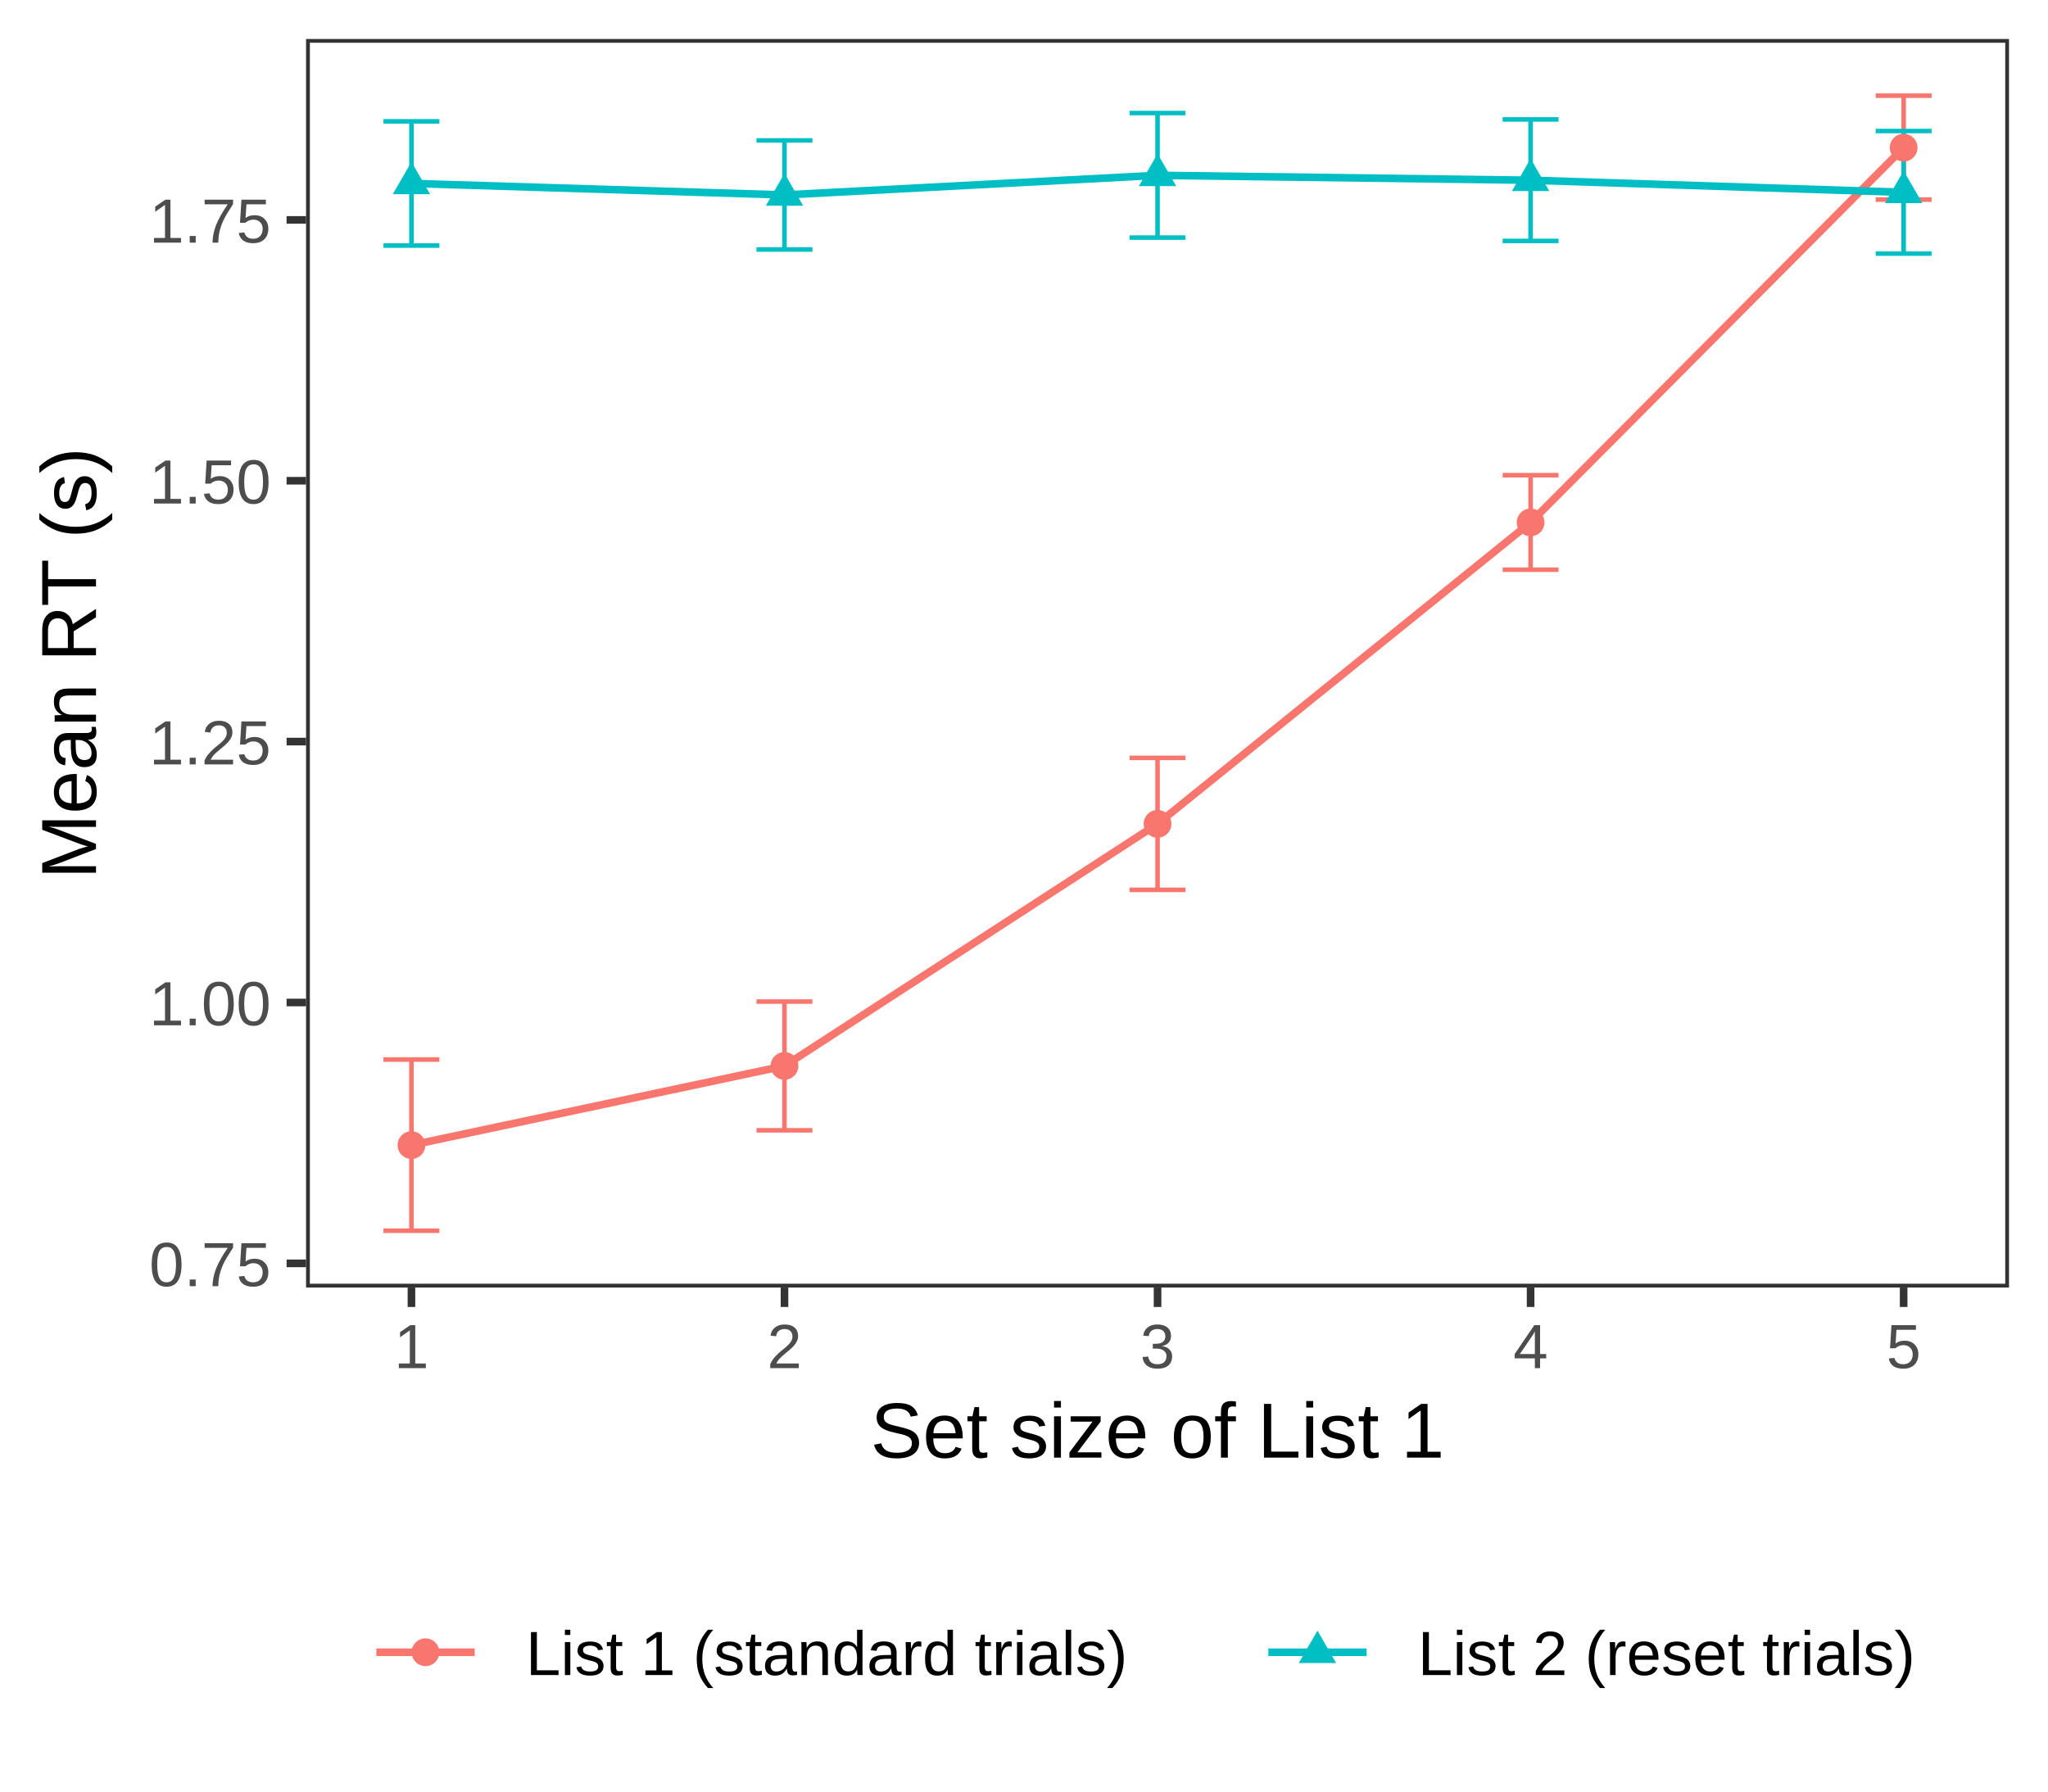
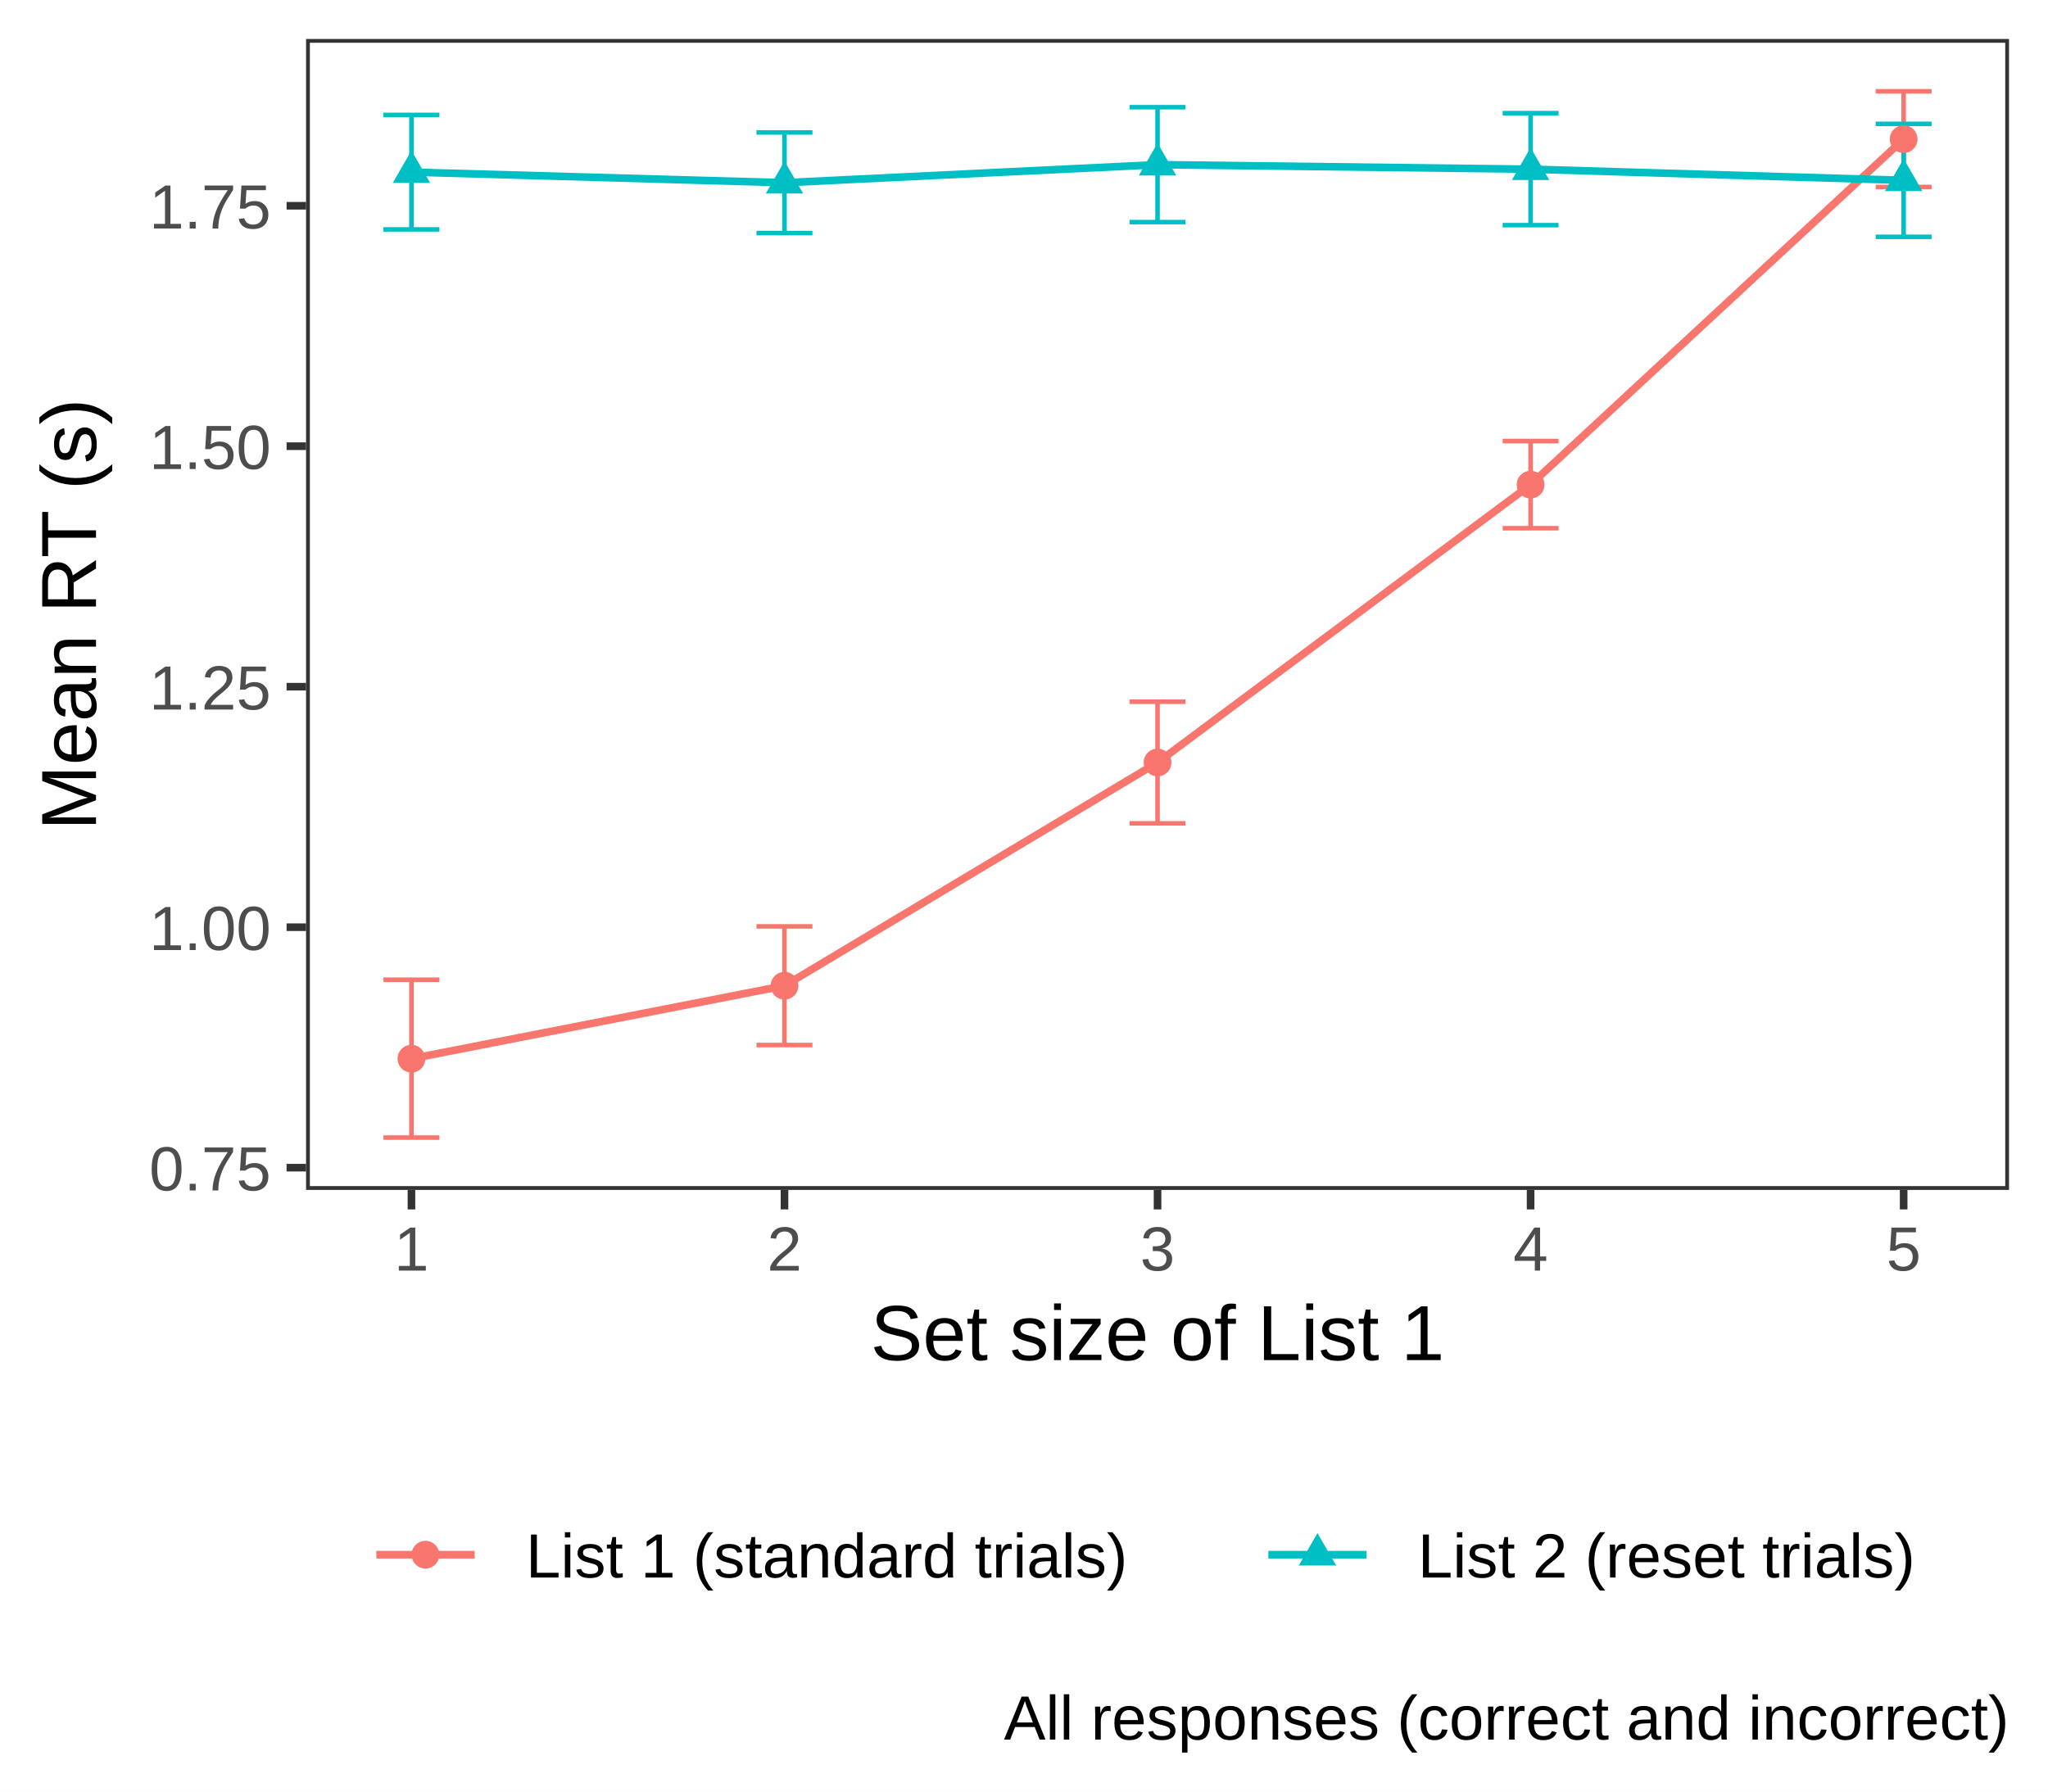
<svg xmlns="http://www.w3.org/2000/svg" class="svglite" width="288.00pt" height="252.00pt" viewBox="0 0 288.00 252.00">
  <defs>
    <style type="text/css">
    .svglite line, .svglite polyline, .svglite polygon, .svglite path, .svglite rect, .svglite circle {
      fill: none;
      stroke: #000000;
      stroke-linecap: round;
      stroke-linejoin: round;
      stroke-miterlimit: 10.00;
    }
    .svglite text {
      white-space: pre;
    }
  </style>
  </defs>
  <rect width="100%" height="100%" style="stroke: none; fill: #FFFFFF;" />
  <defs>
    <clipPath id="cpMC4wMHwyODguMDB8MC4wMHwyNTIuMDA=">
      <rect x="0.00" y="0.00" width="288.00" height="252.00" />
    </clipPath>
  </defs>
  <g clip-path="url(#cpMC4wMHwyODguMDB8MC4wMHwyNTIuMDA=)">
-     <rect x="0.00" y="0.00" width="288.00" height="252.00" style="stroke-width: 1.07; stroke: #FFFFFF; fill: #FFFFFF;" />
+     <rect x="0.00" y="-0" width="288.00" height="252.00" style="stroke-width: 1.07; stroke: #FFFFFF; fill: #FFFFFF;" />
  </g>
  <defs>
-     <clipPath id="cpNDMuMDR8MjgyLjUyfDUuNDh8MTgxLjEw">
-       <rect x="43.04" y="5.48" width="239.48" height="175.62" />
+     <clipPath id="cpNDMuMDR8MjgyLjUyfDUuNDh8MTY3LjM3">
+       <rect x="43.04" y="5.48" width="239.48" height="161.89" />
    </clipPath>
  </defs>
-   <g clip-path="url(#cpNDMuMDR8MjgyLjUyfDUuNDh8MTgxLjEw)">
-     <rect x="43.04" y="5.48" width="239.48" height="175.62" style="stroke-width: 1.07; stroke: none; fill: #FFFFFF;" />
-     <polyline points="53.92,149.03 61.79,149.03 " style="stroke-width: 0.64; stroke: #F8766D; stroke-linecap: butt;" />
-     <polyline points="57.86,149.03 57.86,173.11 " style="stroke-width: 0.64; stroke: #F8766D; stroke-linecap: butt;" />
-     <polyline points="53.92,173.11 61.79,173.11 " style="stroke-width: 0.64; stroke: #F8766D; stroke-linecap: butt;" />
-     <polyline points="106.38,140.88 114.25,140.88 " style="stroke-width: 0.64; stroke: #F8766D; stroke-linecap: butt;" />
-     <polyline points="110.32,140.88 110.32,158.99 " style="stroke-width: 0.64; stroke: #F8766D; stroke-linecap: butt;" />
-     <polyline points="106.38,158.99 114.25,158.99 " style="stroke-width: 0.64; stroke: #F8766D; stroke-linecap: butt;" />
-     <polyline points="158.84,106.60 166.71,106.60 " style="stroke-width: 0.64; stroke: #F8766D; stroke-linecap: butt;" />
-     <polyline points="162.78,106.60 162.78,125.16 " style="stroke-width: 0.64; stroke: #F8766D; stroke-linecap: butt;" />
-     <polyline points="158.84,125.16 166.71,125.16 " style="stroke-width: 0.64; stroke: #F8766D; stroke-linecap: butt;" />
-     <polyline points="211.31,66.84 219.17,66.84 " style="stroke-width: 0.64; stroke: #F8766D; stroke-linecap: butt;" />
-     <polyline points="215.24,66.84 215.24,80.13 " style="stroke-width: 0.64; stroke: #F8766D; stroke-linecap: butt;" />
-     <polyline points="211.31,80.13 219.17,80.13 " style="stroke-width: 0.64; stroke: #F8766D; stroke-linecap: butt;" />
-     <polyline points="263.77,13.46 271.63,13.46 " style="stroke-width: 0.64; stroke: #F8766D; stroke-linecap: butt;" />
-     <polyline points="267.70,13.46 267.70,28.07 " style="stroke-width: 0.64; stroke: #F8766D; stroke-linecap: butt;" />
-     <polyline points="263.77,28.07 271.63,28.07 " style="stroke-width: 0.64; stroke: #F8766D; stroke-linecap: butt;" />
-     <polyline points="53.92,17.07 61.79,17.07 " style="stroke-width: 0.64; stroke: #00BFC4; stroke-linecap: butt;" />
-     <polyline points="57.86,17.07 57.86,34.54 " style="stroke-width: 0.64; stroke: #00BFC4; stroke-linecap: butt;" />
-     <polyline points="53.92,34.54 61.79,34.54 " style="stroke-width: 0.64; stroke: #00BFC4; stroke-linecap: butt;" />
-     <polyline points="106.38,19.75 114.25,19.75 " style="stroke-width: 0.64; stroke: #00BFC4; stroke-linecap: butt;" />
-     <polyline points="110.32,19.75 110.32,35.09 " style="stroke-width: 0.64; stroke: #00BFC4; stroke-linecap: butt;" />
-     <polyline points="106.38,35.09 114.25,35.09 " style="stroke-width: 0.64; stroke: #00BFC4; stroke-linecap: butt;" />
-     <polyline points="158.84,15.90 166.71,15.90 " style="stroke-width: 0.64; stroke: #00BFC4; stroke-linecap: butt;" />
-     <polyline points="162.78,15.90 162.78,33.42 " style="stroke-width: 0.64; stroke: #00BFC4; stroke-linecap: butt;" />
-     <polyline points="158.84,33.42 166.71,33.42 " style="stroke-width: 0.64; stroke: #00BFC4; stroke-linecap: butt;" />
-     <polyline points="211.31,16.80 219.17,16.80 " style="stroke-width: 0.64; stroke: #00BFC4; stroke-linecap: butt;" />
-     <polyline points="215.24,16.80 215.24,33.89 " style="stroke-width: 0.64; stroke: #00BFC4; stroke-linecap: butt;" />
-     <polyline points="211.31,33.89 219.17,33.89 " style="stroke-width: 0.64; stroke: #00BFC4; stroke-linecap: butt;" />
-     <polyline points="263.77,18.43 271.63,18.43 " style="stroke-width: 0.64; stroke: #00BFC4; stroke-linecap: butt;" />
-     <polyline points="267.70,18.43 267.70,35.67 " style="stroke-width: 0.64; stroke: #00BFC4; stroke-linecap: butt;" />
-     <polyline points="263.77,35.67 271.63,35.67 " style="stroke-width: 0.64; stroke: #00BFC4; stroke-linecap: butt;" />
-     <circle cx="57.86" cy="161.07" r="1.95" style="stroke-width: 0.71; stroke: none; fill: #F8766D;" />
-     <circle cx="110.32" cy="149.93" r="1.95" style="stroke-width: 0.71; stroke: none; fill: #F8766D;" />
-     <circle cx="162.78" cy="115.88" r="1.95" style="stroke-width: 0.71; stroke: none; fill: #F8766D;" />
-     <circle cx="215.24" cy="73.48" r="1.95" style="stroke-width: 0.71; stroke: none; fill: #F8766D;" />
-     <circle cx="267.70" cy="20.77" r="1.95" style="stroke-width: 0.71; stroke: none; fill: #F8766D;" />
-     <polygon points="57.86,22.76 60.49,27.32 55.23,27.32 " style="stroke-width: 0.71; stroke: none; fill: #00BFC4;" />
-     <polygon points="110.32,24.38 112.95,28.94 107.69,28.94 " style="stroke-width: 0.71; stroke: none; fill: #00BFC4;" />
-     <polygon points="162.78,21.62 165.41,26.18 160.15,26.18 " style="stroke-width: 0.71; stroke: none; fill: #00BFC4;" />
-     <polygon points="215.24,22.31 217.87,26.87 212.61,26.87 " style="stroke-width: 0.71; stroke: none; fill: #00BFC4;" />
-     <polygon points="267.70,24.01 270.33,28.57 265.07,28.57 " style="stroke-width: 0.71; stroke: none; fill: #00BFC4;" />
-     <polyline points="57.86,161.07 110.32,149.93 162.78,115.88 215.24,73.48 267.70,20.77 " style="stroke-width: 1.07; stroke: #F8766D; stroke-linecap: butt;" />
-     <polyline points="57.86,25.80 110.32,27.42 162.78,24.66 215.24,25.35 267.70,27.05 " style="stroke-width: 1.07; stroke: #00BFC4; stroke-linecap: butt;" />
-     <rect x="43.04" y="5.48" width="239.48" height="175.62" style="stroke-width: 1.07; stroke: #333333;" />
+   <g clip-path="url(#cpNDMuMDR8MjgyLjUyfDUuNDh8MTY3LjM3)">
+     <rect x="43.04" y="5.48" width="239.48" height="161.89" style="stroke-width: 1.07; stroke: none; fill: #FFFFFF;" />
+     <polyline points="53.92,137.81 61.79,137.81 " style="stroke-width: 0.64; stroke: #F8766D; stroke-linecap: butt;" />
+     <polyline points="57.86,137.81 57.86,160.01 " style="stroke-width: 0.64; stroke: #F8766D; stroke-linecap: butt;" />
+     <polyline points="53.92,160.01 61.79,160.01 " style="stroke-width: 0.64; stroke: #F8766D; stroke-linecap: butt;" />
+     <polyline points="106.38,130.30 114.25,130.30 " style="stroke-width: 0.64; stroke: #F8766D; stroke-linecap: butt;" />
+     <polyline points="110.32,130.30 110.32,146.99 " style="stroke-width: 0.64; stroke: #F8766D; stroke-linecap: butt;" />
+     <polyline points="106.38,146.99 114.25,146.99 " style="stroke-width: 0.64; stroke: #F8766D; stroke-linecap: butt;" />
+     <polyline points="158.84,98.70 166.71,98.70 " style="stroke-width: 0.64; stroke: #F8766D; stroke-linecap: butt;" />
+     <polyline points="162.78,98.70 162.78,115.81 " style="stroke-width: 0.64; stroke: #F8766D; stroke-linecap: butt;" />
+     <polyline points="158.84,115.81 166.71,115.81 " style="stroke-width: 0.64; stroke: #F8766D; stroke-linecap: butt;" />
+     <polyline points="211.31,62.04 219.17,62.04 " style="stroke-width: 0.64; stroke: #F8766D; stroke-linecap: butt;" />
+     <polyline points="215.24,62.04 215.24,74.30 " style="stroke-width: 0.64; stroke: #F8766D; stroke-linecap: butt;" />
+     <polyline points="211.31,74.30 219.17,74.30 " style="stroke-width: 0.64; stroke: #F8766D; stroke-linecap: butt;" />
+     <polyline points="263.77,12.84 271.63,12.84 " style="stroke-width: 0.64; stroke: #F8766D; stroke-linecap: butt;" />
+     <polyline points="267.70,12.84 267.70,26.30 " style="stroke-width: 0.64; stroke: #F8766D; stroke-linecap: butt;" />
+     <polyline points="263.77,26.30 271.63,26.30 " style="stroke-width: 0.64; stroke: #F8766D; stroke-linecap: butt;" />
+     <polyline points="53.92,16.16 61.79,16.16 " style="stroke-width: 0.64; stroke: #00BFC4; stroke-linecap: butt;" />
+     <polyline points="57.86,16.16 57.86,32.27 " style="stroke-width: 0.64; stroke: #00BFC4; stroke-linecap: butt;" />
+     <polyline points="53.92,32.27 61.79,32.27 " style="stroke-width: 0.64; stroke: #00BFC4; stroke-linecap: butt;" />
+     <polyline points="106.38,18.63 114.25,18.63 " style="stroke-width: 0.64; stroke: #00BFC4; stroke-linecap: butt;" />
+     <polyline points="110.32,18.63 110.32,32.78 " style="stroke-width: 0.64; stroke: #00BFC4; stroke-linecap: butt;" />
+     <polyline points="106.38,32.78 114.25,32.78 " style="stroke-width: 0.64; stroke: #00BFC4; stroke-linecap: butt;" />
+     <polyline points="158.84,15.08 166.71,15.08 " style="stroke-width: 0.64; stroke: #00BFC4; stroke-linecap: butt;" />
+     <polyline points="162.78,15.08 162.78,31.24 " style="stroke-width: 0.64; stroke: #00BFC4; stroke-linecap: butt;" />
+     <polyline points="158.84,31.24 166.71,31.24 " style="stroke-width: 0.64; stroke: #00BFC4; stroke-linecap: butt;" />
+     <polyline points="211.31,15.92 219.17,15.92 " style="stroke-width: 0.64; stroke: #00BFC4; stroke-linecap: butt;" />
+     <polyline points="215.24,15.92 215.24,31.67 " style="stroke-width: 0.64; stroke: #00BFC4; stroke-linecap: butt;" />
+     <polyline points="211.31,31.67 219.17,31.67 " style="stroke-width: 0.64; stroke: #00BFC4; stroke-linecap: butt;" />
+     <polyline points="263.77,17.42 271.63,17.42 " style="stroke-width: 0.64; stroke: #00BFC4; stroke-linecap: butt;" />
+     <polyline points="267.70,17.42 267.70,33.31 " style="stroke-width: 0.64; stroke: #00BFC4; stroke-linecap: butt;" />
+     <polyline points="263.77,33.31 271.63,33.31 " style="stroke-width: 0.64; stroke: #00BFC4; stroke-linecap: butt;" />
+     <circle cx="57.86" cy="148.91" r="1.95" style="stroke-width: 0.71; stroke: none; fill: #F8766D;" />
+     <circle cx="110.32" cy="138.65" r="1.95" style="stroke-width: 0.71; stroke: none; fill: #F8766D;" />
+     <circle cx="162.78" cy="107.25" r="1.95" style="stroke-width: 0.71; stroke: none; fill: #F8766D;" />
+     <circle cx="215.24" cy="68.17" r="1.95" style="stroke-width: 0.71; stroke: none; fill: #F8766D;" />
+     <circle cx="267.70" cy="19.57" r="1.95" style="stroke-width: 0.71; stroke: none; fill: #F8766D;" />
+     <polygon points="57.86,21.17 60.49,25.73 55.23,25.73 " style="stroke-width: 0.71; stroke: none; fill: #00BFC4;" />
+     <polygon points="110.32,22.67 112.95,27.22 107.69,27.22 " style="stroke-width: 0.71; stroke: none; fill: #00BFC4;" />
+     <polygon points="162.78,20.12 165.41,24.68 160.15,24.68 " style="stroke-width: 0.71; stroke: none; fill: #00BFC4;" />
+     <polygon points="215.24,20.76 217.87,25.32 212.61,25.32 " style="stroke-width: 0.71; stroke: none; fill: #00BFC4;" />
+     <polygon points="267.70,22.32 270.33,26.88 265.07,26.88 " style="stroke-width: 0.71; stroke: none; fill: #00BFC4;" />
+     <polyline points="57.86,148.91 110.32,138.65 162.78,107.25 215.24,68.17 267.70,19.57 " style="stroke-width: 1.07; stroke: #F8766D; stroke-linecap: butt;" />
+     <polyline points="57.86,24.21 110.32,25.70 162.78,23.16 215.24,23.80 267.70,25.36 " style="stroke-width: 1.07; stroke: #00BFC4; stroke-linecap: butt;" />
+     <rect x="43.04" y="5.48" width="239.48" height="161.89" style="stroke-width: 1.07; stroke: #333333;" />
  </g>
  <g clip-path="url(#cpMC4wMHwyODguMDB8MC4wMHwyNTIuMDA=)">
-     <text x="38.11" y="180.91" text-anchor="end" style="font-size: 8.80px;fill: #4D4D4D; font-family: &quot;Liberation Sans&quot;;" textLength="19.58px" lengthAdjust="spacingAndGlyphs">0.75</text>
-     <text x="38.11" y="144.22" text-anchor="end" style="font-size: 8.80px;fill: #4D4D4D; font-family: &quot;Liberation Sans&quot;;" textLength="19.58px" lengthAdjust="spacingAndGlyphs">1.00</text>
-     <text x="38.11" y="107.52" text-anchor="end" style="font-size: 8.80px;fill: #4D4D4D; font-family: &quot;Liberation Sans&quot;;" textLength="19.58px" lengthAdjust="spacingAndGlyphs">1.25</text>
-     <text x="38.11" y="70.83" text-anchor="end" style="font-size: 8.80px;fill: #4D4D4D; font-family: &quot;Liberation Sans&quot;;" textLength="19.58px" lengthAdjust="spacingAndGlyphs">1.50</text>
-     <text x="38.11" y="34.13" text-anchor="end" style="font-size: 8.80px;fill: #4D4D4D; font-family: &quot;Liberation Sans&quot;;" textLength="19.58px" lengthAdjust="spacingAndGlyphs">1.75</text>
-     <polyline points="40.30,177.70 43.04,177.70 " style="stroke-width: 1.07; stroke: #333333; stroke-linecap: butt;" />
-     <polyline points="40.30,141.01 43.04,141.01 " style="stroke-width: 1.07; stroke: #333333; stroke-linecap: butt;" />
-     <polyline points="40.30,104.31 43.04,104.31 " style="stroke-width: 1.07; stroke: #333333; stroke-linecap: butt;" />
-     <polyline points="40.30,67.62 43.04,67.62 " style="stroke-width: 1.07; stroke: #333333; stroke-linecap: butt;" />
-     <polyline points="40.30,30.93 43.04,30.93 " style="stroke-width: 1.07; stroke: #333333; stroke-linecap: butt;" />
-     <polyline points="57.86,183.84 57.86,181.10 " style="stroke-width: 1.07; stroke: #333333; stroke-linecap: butt;" />
-     <polyline points="110.32,183.84 110.32,181.10 " style="stroke-width: 1.07; stroke: #333333; stroke-linecap: butt;" />
-     <polyline points="162.78,183.84 162.78,181.10 " style="stroke-width: 1.07; stroke: #333333; stroke-linecap: butt;" />
-     <polyline points="215.24,183.84 215.24,181.10 " style="stroke-width: 1.07; stroke: #333333; stroke-linecap: butt;" />
-     <polyline points="267.70,183.84 267.70,181.10 " style="stroke-width: 1.07; stroke: #333333; stroke-linecap: butt;" />
-     <text x="57.86" y="192.44" text-anchor="middle" style="font-size: 8.80px;fill: #4D4D4D; font-family: &quot;Liberation Sans&quot;;" textLength="5.59px" lengthAdjust="spacingAndGlyphs">1</text>
-     <text x="110.32" y="192.44" text-anchor="middle" style="font-size: 8.80px;fill: #4D4D4D; font-family: &quot;Liberation Sans&quot;;" textLength="5.59px" lengthAdjust="spacingAndGlyphs">2</text>
-     <text x="162.78" y="192.44" text-anchor="middle" style="font-size: 8.80px;fill: #4D4D4D; font-family: &quot;Liberation Sans&quot;;" textLength="5.59px" lengthAdjust="spacingAndGlyphs">3</text>
-     <text x="215.24" y="192.44" text-anchor="middle" style="font-size: 8.80px;fill: #4D4D4D; font-family: &quot;Liberation Sans&quot;;" textLength="5.59px" lengthAdjust="spacingAndGlyphs">4</text>
-     <text x="267.70" y="192.44" text-anchor="middle" style="font-size: 8.80px;fill: #4D4D4D; font-family: &quot;Liberation Sans&quot;;" textLength="5.59px" lengthAdjust="spacingAndGlyphs">5</text>
-     <text x="162.78" y="205.03" text-anchor="middle" style="font-size: 11.00px; font-family: &quot;Liberation Sans&quot;;" textLength="90.23px" lengthAdjust="spacingAndGlyphs">Set size of List 1</text>
-     <text transform="translate(13.50,93.29) rotate(-90)" text-anchor="middle" style="font-size: 11.00px; font-family: &quot;Liberation Sans&quot;;" textLength="64.84px" lengthAdjust="spacingAndGlyphs">Mean RT (s)</text>
-     <rect x="40.23" y="218.28" width="245.09" height="28.24" style="stroke-width: 1.07; stroke: none; fill: #FFFFFF;" />
-     <rect x="51.19" y="223.76" width="17.28" height="17.28" style="stroke-width: 1.07; stroke: none; fill: #FFFFFF;" />
-     <circle cx="59.83" cy="232.40" r="1.95" style="stroke-width: 0.71; stroke: none; fill: #F8766D;" />
-     <line x1="52.92" y1="232.40" x2="66.75" y2="232.40" style="stroke-width: 1.07; stroke: #F8766D; stroke-linecap: butt;" />
-     <rect x="176.63" y="223.76" width="17.28" height="17.28" style="stroke-width: 1.07; stroke: none; fill: #FFFFFF;" />
-     <polygon points="185.27,229.36 187.90,233.92 182.64,233.92 " style="stroke-width: 0.71; stroke: none; fill: #00BFC4;" />
-     <line x1="178.36" y1="232.40" x2="192.18" y2="232.40" style="stroke-width: 1.07; stroke: #00BFC4; stroke-linecap: butt;" />
-     <text x="73.95" y="235.61" style="font-size: 8.80px; font-family: &quot;Liberation Sans&quot;;" textLength="97.20px" lengthAdjust="spacingAndGlyphs">List 1 (standard trials)</text>
-     <text x="199.39" y="235.61" style="font-size: 8.80px; font-family: &quot;Liberation Sans&quot;;" textLength="80.45px" lengthAdjust="spacingAndGlyphs">List 2 (reset trials)</text>
+     <text x="38.11" y="167.45" text-anchor="end" style="font-size: 8.80px;fill: #4D4D4D; font-family: &quot;Liberation Sans&quot;;" textLength="19.58px" lengthAdjust="spacingAndGlyphs">0.75</text>
+     <text x="38.11" y="133.63" text-anchor="end" style="font-size: 8.80px;fill: #4D4D4D; font-family: &quot;Liberation Sans&quot;;" textLength="19.58px" lengthAdjust="spacingAndGlyphs">1.00</text>
+     <text x="38.11" y="99.80" text-anchor="end" style="font-size: 8.80px;fill: #4D4D4D; font-family: &quot;Liberation Sans&quot;;" textLength="19.58px" lengthAdjust="spacingAndGlyphs">1.25</text>
+     <text x="38.11" y="65.97" text-anchor="end" style="font-size: 8.80px;fill: #4D4D4D; font-family: &quot;Liberation Sans&quot;;" textLength="19.58px" lengthAdjust="spacingAndGlyphs">1.50</text>
+     <text x="38.11" y="32.14" text-anchor="end" style="font-size: 8.80px;fill: #4D4D4D; font-family: &quot;Liberation Sans&quot;;" textLength="19.58px" lengthAdjust="spacingAndGlyphs">1.75</text>
+     <polyline points="40.30,164.24 43.04,164.24 " style="stroke-width: 1.07; stroke: #333333; stroke-linecap: butt;" />
+     <polyline points="40.30,130.42 43.04,130.42 " style="stroke-width: 1.07; stroke: #333333; stroke-linecap: butt;" />
+     <polyline points="40.30,96.59 43.04,96.59 " style="stroke-width: 1.07; stroke: #333333; stroke-linecap: butt;" />
+     <polyline points="40.30,62.76 43.04,62.76 " style="stroke-width: 1.07; stroke: #333333; stroke-linecap: butt;" />
+     <polyline points="40.30,28.94 43.04,28.94 " style="stroke-width: 1.07; stroke: #333333; stroke-linecap: butt;" />
+     <polyline points="57.86,170.11 57.86,167.37 " style="stroke-width: 1.07; stroke: #333333; stroke-linecap: butt;" />
+     <polyline points="110.32,170.11 110.32,167.37 " style="stroke-width: 1.07; stroke: #333333; stroke-linecap: butt;" />
+     <polyline points="162.78,170.11 162.78,167.37 " style="stroke-width: 1.07; stroke: #333333; stroke-linecap: butt;" />
+     <polyline points="215.24,170.11 215.24,167.37 " style="stroke-width: 1.07; stroke: #333333; stroke-linecap: butt;" />
+     <polyline points="267.70,170.11 267.70,167.37 " style="stroke-width: 1.07; stroke: #333333; stroke-linecap: butt;" />
+     <text x="57.86" y="178.72" text-anchor="middle" style="font-size: 8.80px;fill: #4D4D4D; font-family: &quot;Liberation Sans&quot;;" textLength="5.59px" lengthAdjust="spacingAndGlyphs">1</text>
+     <text x="110.32" y="178.72" text-anchor="middle" style="font-size: 8.80px;fill: #4D4D4D; font-family: &quot;Liberation Sans&quot;;" textLength="5.59px" lengthAdjust="spacingAndGlyphs">2</text>
+     <text x="162.78" y="178.72" text-anchor="middle" style="font-size: 8.80px;fill: #4D4D4D; font-family: &quot;Liberation Sans&quot;;" textLength="5.59px" lengthAdjust="spacingAndGlyphs">3</text>
+     <text x="215.24" y="178.72" text-anchor="middle" style="font-size: 8.80px;fill: #4D4D4D; font-family: &quot;Liberation Sans&quot;;" textLength="5.59px" lengthAdjust="spacingAndGlyphs">4</text>
+     <text x="267.70" y="178.72" text-anchor="middle" style="font-size: 8.80px;fill: #4D4D4D; font-family: &quot;Liberation Sans&quot;;" textLength="5.59px" lengthAdjust="spacingAndGlyphs">5</text>
+     <text x="162.78" y="191.31" text-anchor="middle" style="font-size: 11.00px; font-family: &quot;Liberation Sans&quot;;" textLength="90.23px" lengthAdjust="spacingAndGlyphs">Set size of List 1</text>
+     <text transform="translate(13.50,86.43) rotate(-90)" text-anchor="middle" style="font-size: 11.00px; font-family: &quot;Liberation Sans&quot;;" textLength="64.84px" lengthAdjust="spacingAndGlyphs">Mean RT (s)</text>
+     <rect x="40.23" y="204.56" width="245.09" height="28.24" style="stroke-width: 1.07; stroke: none; fill: #FFFFFF;" />
+     <rect x="51.19" y="210.04" width="17.28" height="17.28" style="stroke-width: 1.07; stroke: none; fill: #FFFFFF;" />
+     <circle cx="59.83" cy="218.68" r="1.95" style="stroke-width: 0.71; stroke: none; fill: #F8766D;" />
+     <line x1="52.92" y1="218.68" x2="66.75" y2="218.68" style="stroke-width: 1.07; stroke: #F8766D; stroke-linecap: butt;" />
+     <rect x="176.63" y="210.04" width="17.28" height="17.28" style="stroke-width: 1.07; stroke: none; fill: #FFFFFF;" />
+     <polygon points="185.27,215.64 187.90,220.20 182.64,220.20 " style="stroke-width: 0.71; stroke: none; fill: #00BFC4;" />
+     <line x1="178.36" y1="218.68" x2="192.18" y2="218.68" style="stroke-width: 1.07; stroke: #00BFC4; stroke-linecap: butt;" />
+     <text x="73.95" y="221.89" style="font-size: 8.80px; font-family: &quot;Liberation Sans&quot;;" textLength="97.20px" lengthAdjust="spacingAndGlyphs">List 1 (standard trials)</text>
+     <text x="199.39" y="221.89" style="font-size: 8.80px; font-family: &quot;Liberation Sans&quot;;" textLength="80.45px" lengthAdjust="spacingAndGlyphs">List 2 (reset trials)</text>
+     <text x="282.52" y="244.69" text-anchor="end" style="font-size: 8.80px; font-family: &quot;Liberation Sans&quot;;" textLength="159.70px" lengthAdjust="spacingAndGlyphs">All responses (correct and incorrect)</text>
  </g>
</svg>
